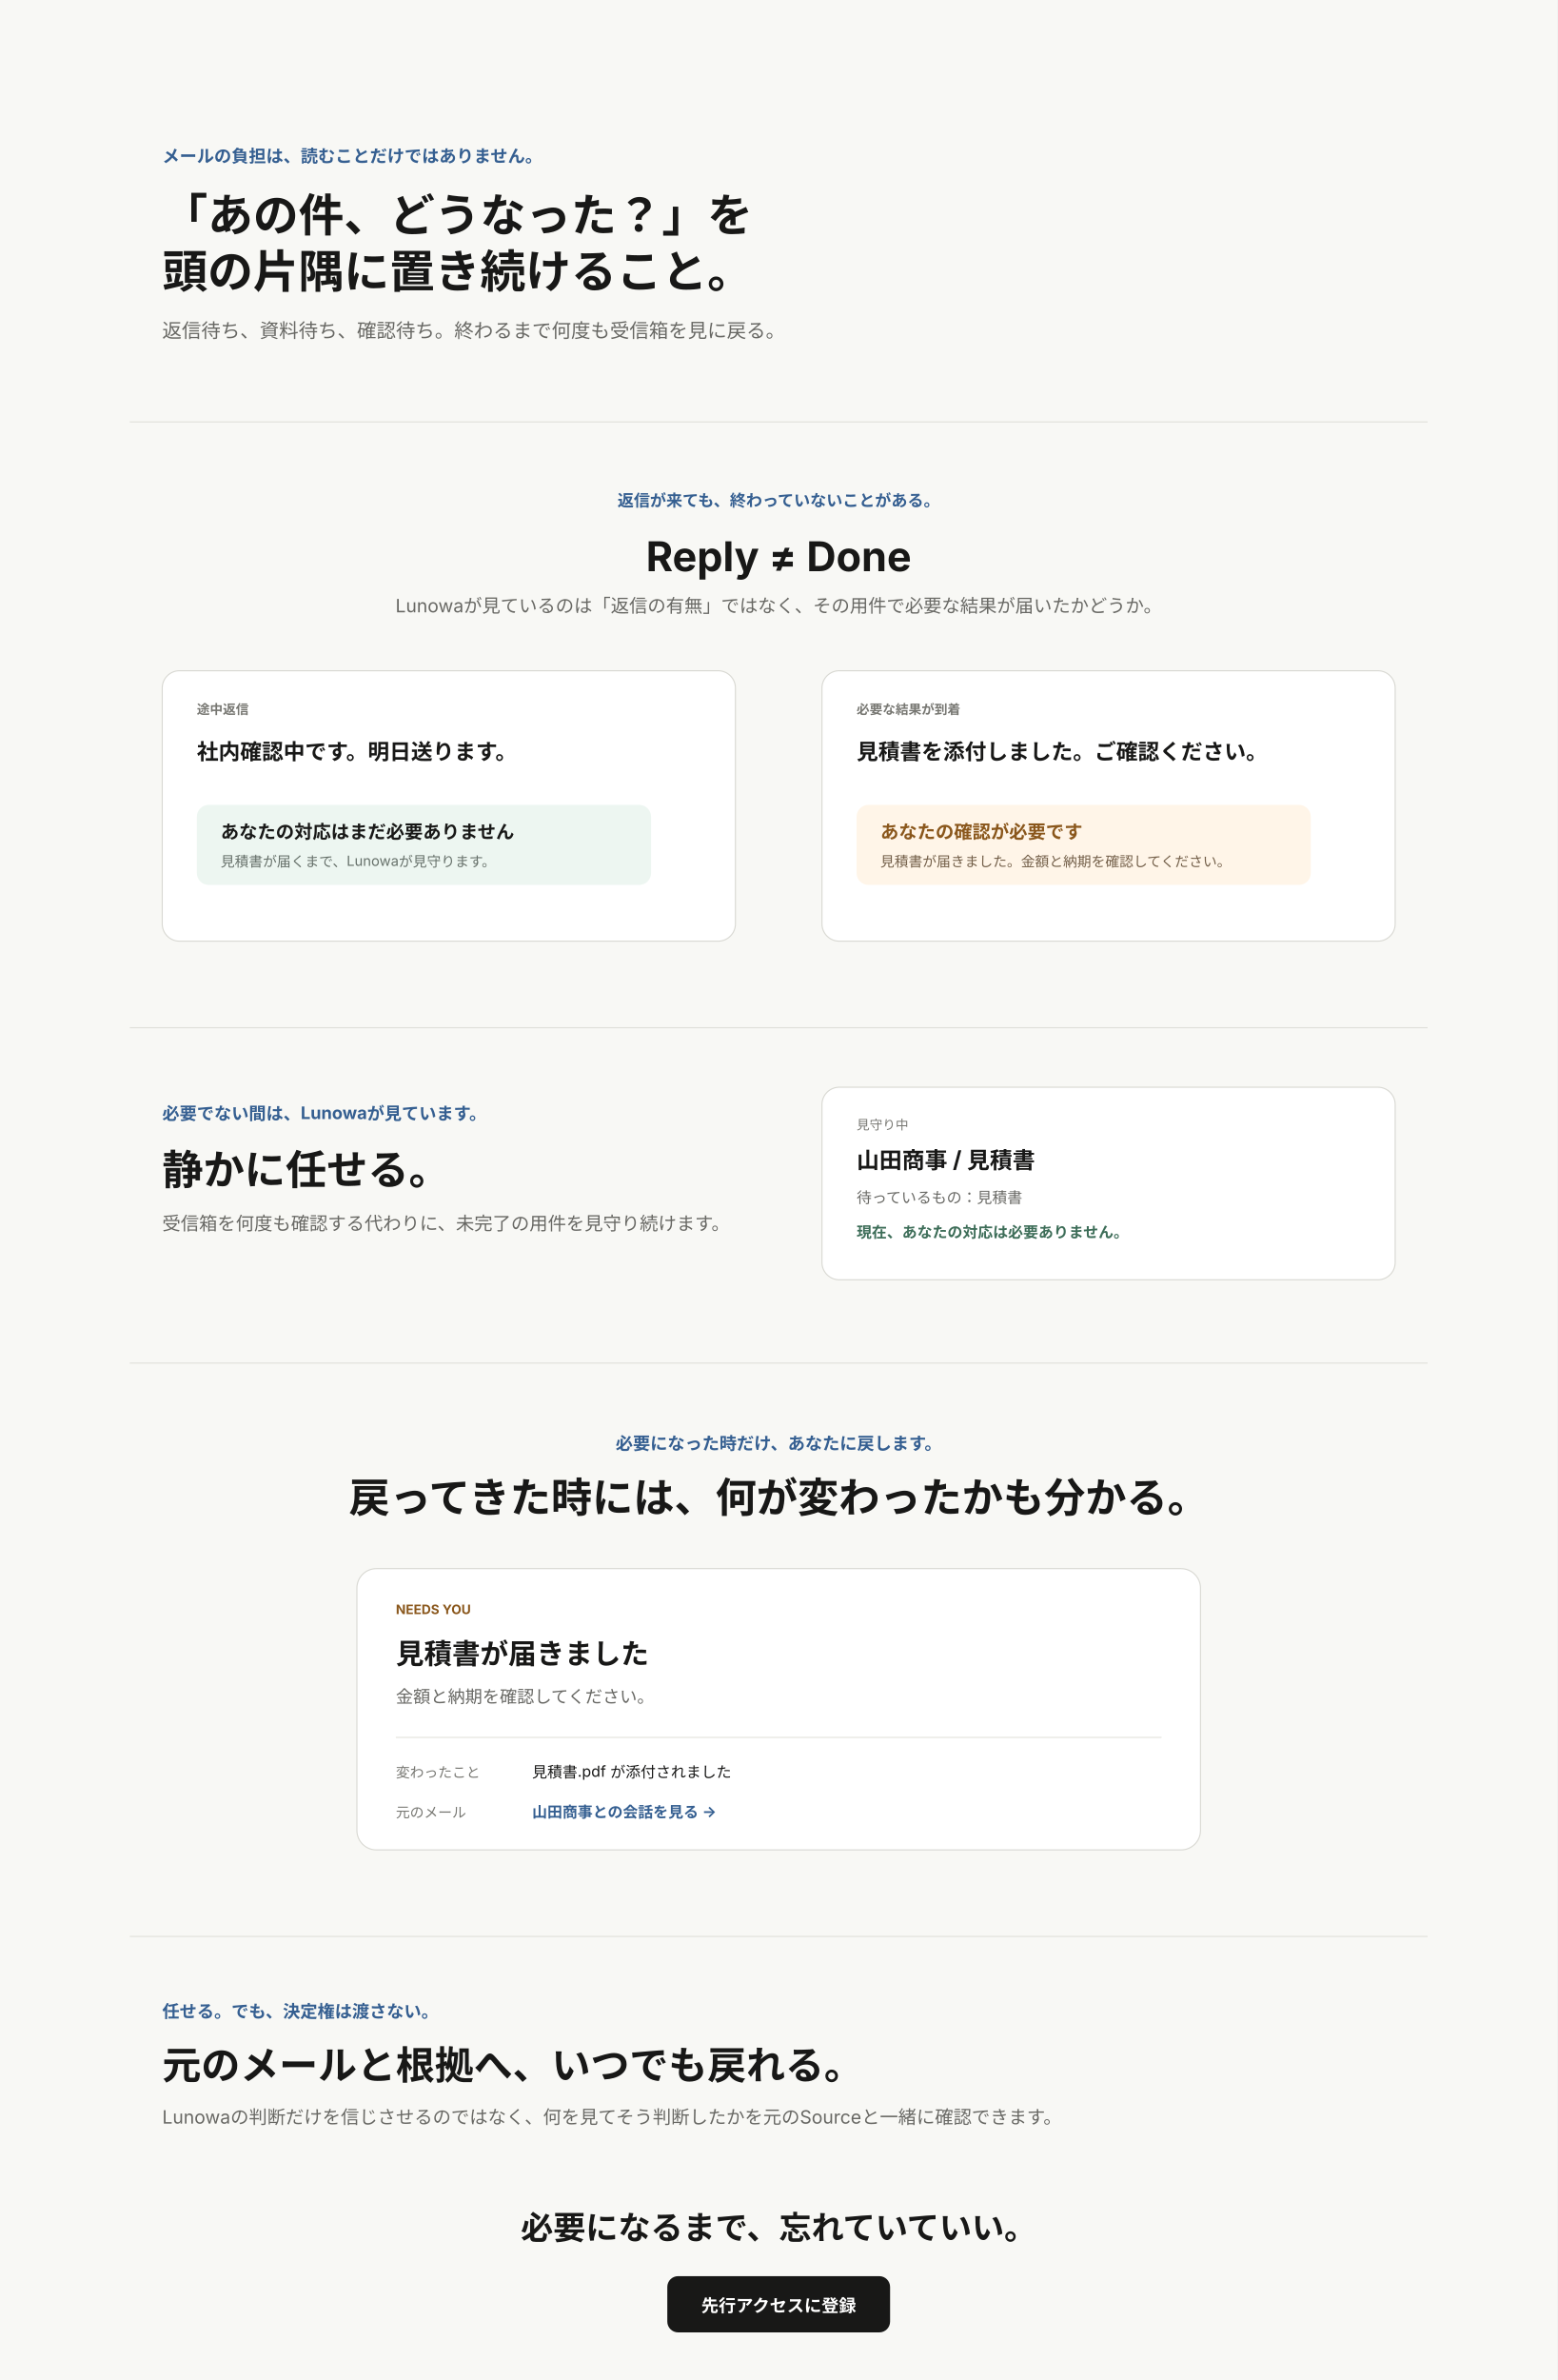
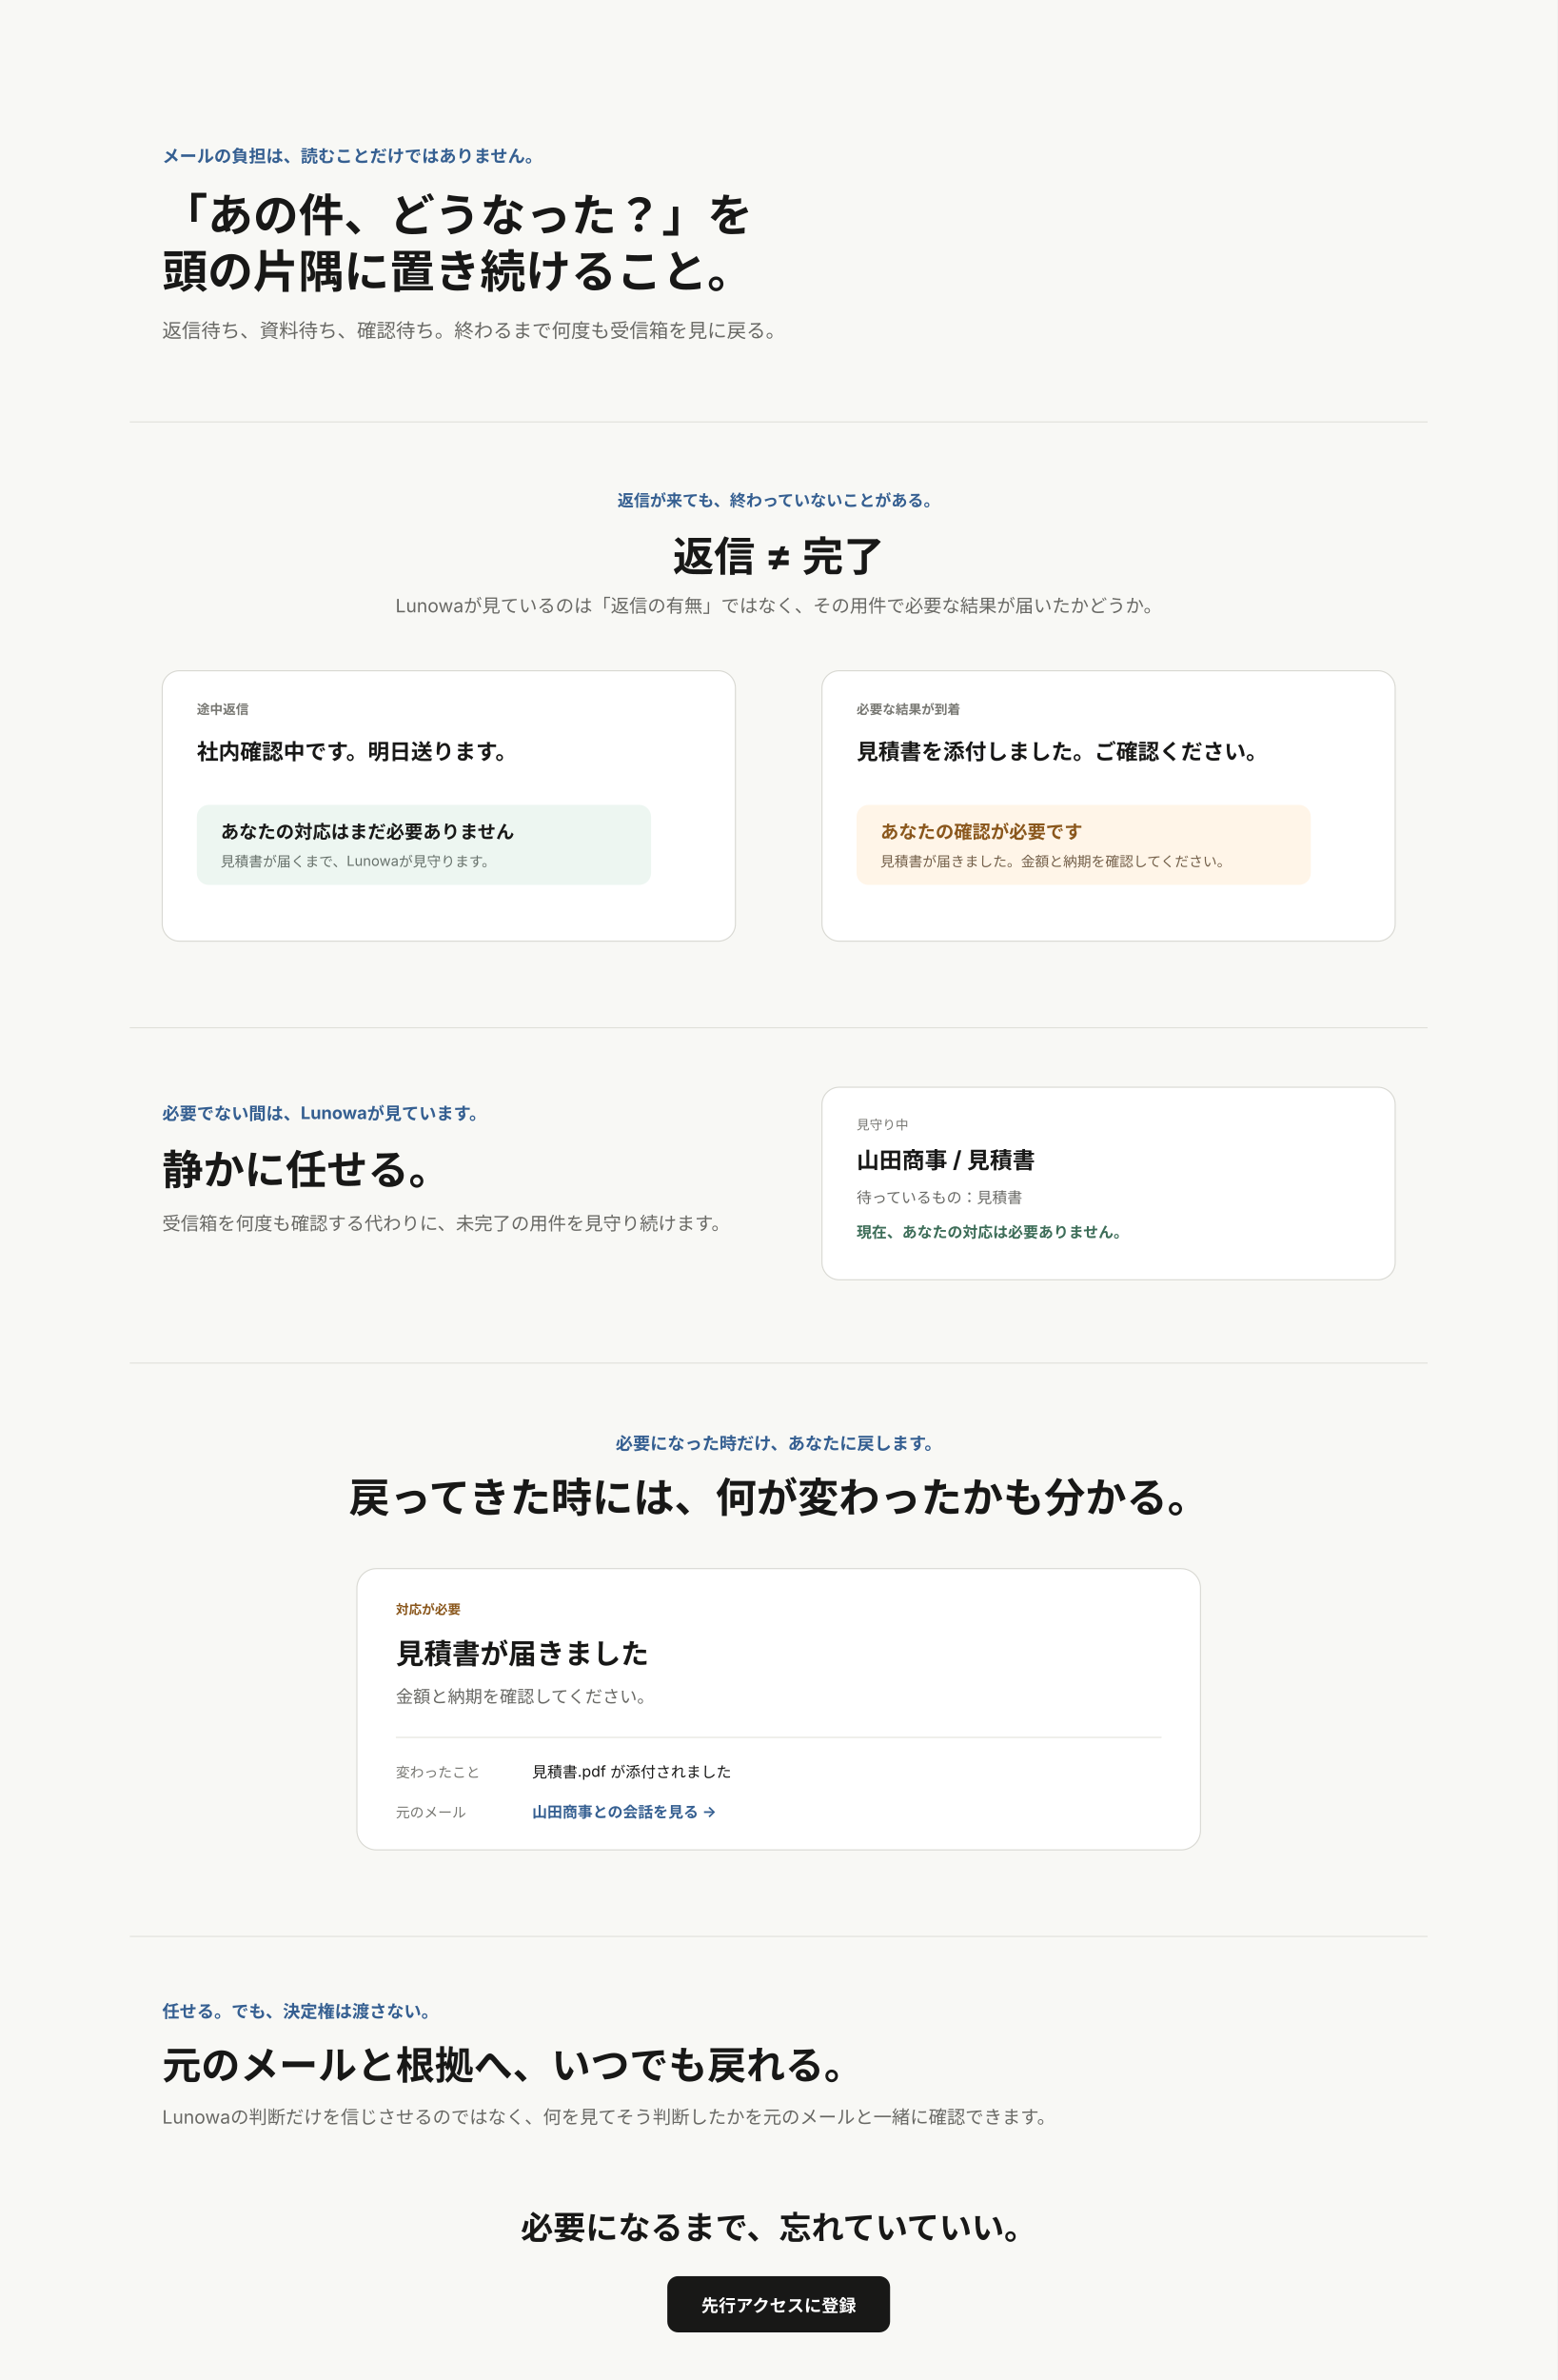
<svg xmlns="http://www.w3.org/2000/svg" width="1440" height="2200" viewBox="0 0 1440 2200" role="img" aria-labelledby="title desc">
  <rect width="1440" height="2200" fill="#F8F8F5" />
  <g font-family="Inter, Noto Sans JP, Hiragino Sans, Yu Gothic, sans-serif" fill="#181817">
    <text x="150" y="150" font-size="16" font-weight="650" fill="#355F91">メールの負担は、読むことだけではありません。</text>
    <text x="150" y="214" font-size="42" font-weight="750">「あの件、どうなった？」を</text>
    <text x="150" y="266" font-size="42" font-weight="750">頭の片隅に置き続けること。</text>
    <text x="150" y="312" font-size="18" fill="#686864">返信待ち、資料待ち、確認待ち。終わるまで何度も受信箱を見に戻る。</text>
    <line x1="120" y1="390" x2="1320" y2="390" stroke="#E0E0DA" />
    <text x="720" y="468" text-anchor="middle" font-size="15" font-weight="650" fill="#355F91">返信が来ても、終わっていないことがある。</text>
-     <text x="720" y="528" text-anchor="middle" font-size="38" font-weight="750">Reply ≠ Done</text>
+     <text x="720" y="528" text-anchor="middle" font-size="38" font-weight="750">返信 ≠ 完了</text>
    <text x="720" y="566" text-anchor="middle" font-size="17" fill="#686864">Lunowaが見ているのは「返信の有無」ではなく、その用件で必要な結果が届いたかどうか。</text>
    <rect x="150" y="620" width="530" height="250" rx="16" fill="#FFFFFF" stroke="#D8D8D2" />
    <text x="182" y="660" font-size="12" font-weight="650" fill="#777772">途中返信</text>
    <text x="182" y="702" font-size="20" font-weight="700">社内確認中です。明日送ります。</text>
    <rect x="182" y="744" width="420" height="74" rx="11" fill="#EDF6F1" />
    <text x="204" y="775" font-size="17" font-weight="720">あなたの対応はまだ必要ありません</text>
    <text x="204" y="801" font-size="13" fill="#66706A">見積書が届くまで、Lunowaが見守ります。</text>
    <rect x="760" y="620" width="530" height="250" rx="16" fill="#FFFFFF" stroke="#D8D8D2" />
    <text x="792" y="660" font-size="12" font-weight="650" fill="#777772">必要な結果が到着</text>
    <text x="792" y="702" font-size="20" font-weight="700">見積書を添付しました。ご確認ください。</text>
    <rect x="792" y="744" width="420" height="74" rx="11" fill="#FFF5E8" />
    <text x="814" y="775" font-size="17" font-weight="720" fill="#8A571C">あなたの確認が必要です</text>
    <text x="814" y="801" font-size="13" fill="#735F49">見積書が届きました。金額と納期を確認してください。</text>
    <line x1="120" y1="950" x2="1320" y2="950" stroke="#E0E0DA" />
    <text x="150" y="1035" font-size="16" font-weight="650" fill="#355F91">必要でない間は、Lunowaが見ています。</text>
    <text x="150" y="1095" font-size="38" font-weight="750">静かに任せる。</text>
    <text x="150" y="1137" font-size="17" fill="#686864">受信箱を何度も確認する代わりに、未完了の用件を見守り続けます。</text>
    <rect x="760" y="1005" width="530" height="178" rx="16" fill="#FFFFFF" stroke="#D8D8D2" />
    <text x="792" y="1044" font-size="12" fill="#777772">見守り中</text>
    <text x="792" y="1080" font-size="21" font-weight="720">山田商事 / 見積書</text>
    <text x="792" y="1112" font-size="14" fill="#696965">待っているもの：見積書</text>
    <text x="792" y="1144" font-size="14" font-weight="650" fill="#3D6D58">現在、あなたの対応は必要ありません。</text>
    <line x1="120" y1="1260" x2="1320" y2="1260" stroke="#E0E0DA" />
    <text x="720" y="1340" text-anchor="middle" font-size="16" font-weight="650" fill="#355F91">必要になった時だけ、あなたに戻します。</text>
    <text x="720" y="1398" text-anchor="middle" font-size="38" font-weight="750">戻ってきた時には、何が変わったかも分かる。</text>
    <rect x="330" y="1450" width="780" height="260" rx="18" fill="#FFFFFF" stroke="#D8D8D2" />
-     <text x="366" y="1492" font-size="12" font-weight="650" fill="#8A571C">NEEDS YOU</text>
+     <text x="366" y="1492" font-size="12" font-weight="650" fill="#8A571C">対応が必要</text>
    <text x="366" y="1538" font-size="26" font-weight="750">見積書が届きました</text>
    <text x="366" y="1574" font-size="16" fill="#686864">金額と納期を確認してください。</text>
    <line x1="366" y1="1606" x2="1074" y2="1606" stroke="#E2E2DC" />
    <text x="366" y="1643" font-size="13" fill="#777772">変わったこと</text>
    <text x="492" y="1643" font-size="14">見積書.pdf が添付されました</text>
    <text x="366" y="1680" font-size="13" fill="#777772">元のメール</text>
    <text x="492" y="1680" font-size="14" font-weight="650" fill="#355F91">山田商事との会話を見る →</text>
    <line x1="120" y1="1790" x2="1320" y2="1790" stroke="#E0E0DA" />
    <text x="150" y="1865" font-size="16" font-weight="650" fill="#355F91">任せる。でも、決定権は渡さない。</text>
    <text x="150" y="1922" font-size="36" font-weight="750">元のメールと根拠へ、いつでも戻れる。</text>
-     <text x="150" y="1963" font-size="17" fill="#686864">Lunowaの判断だけを信じさせるのではなく、何を見てそう判断したかを元のSourceと一緒に確認できます。</text>
+     <text x="150" y="1963" font-size="17" fill="#686864">Lunowaの判断だけを信じさせるのではなく、何を見てそう判断したかを元のメールと一緒に確認できます。</text>
    <text x="720" y="2070" text-anchor="middle" font-size="30" font-weight="750">必要になるまで、忘れていていい。</text>
    <rect x="617" y="2104" width="206" height="52" rx="10" fill="#181817" />
    <text x="720" y="2137" text-anchor="middle" font-size="16" font-weight="650" fill="#FFFFFF">先行アクセスに登録</text>
  </g>
</svg>
